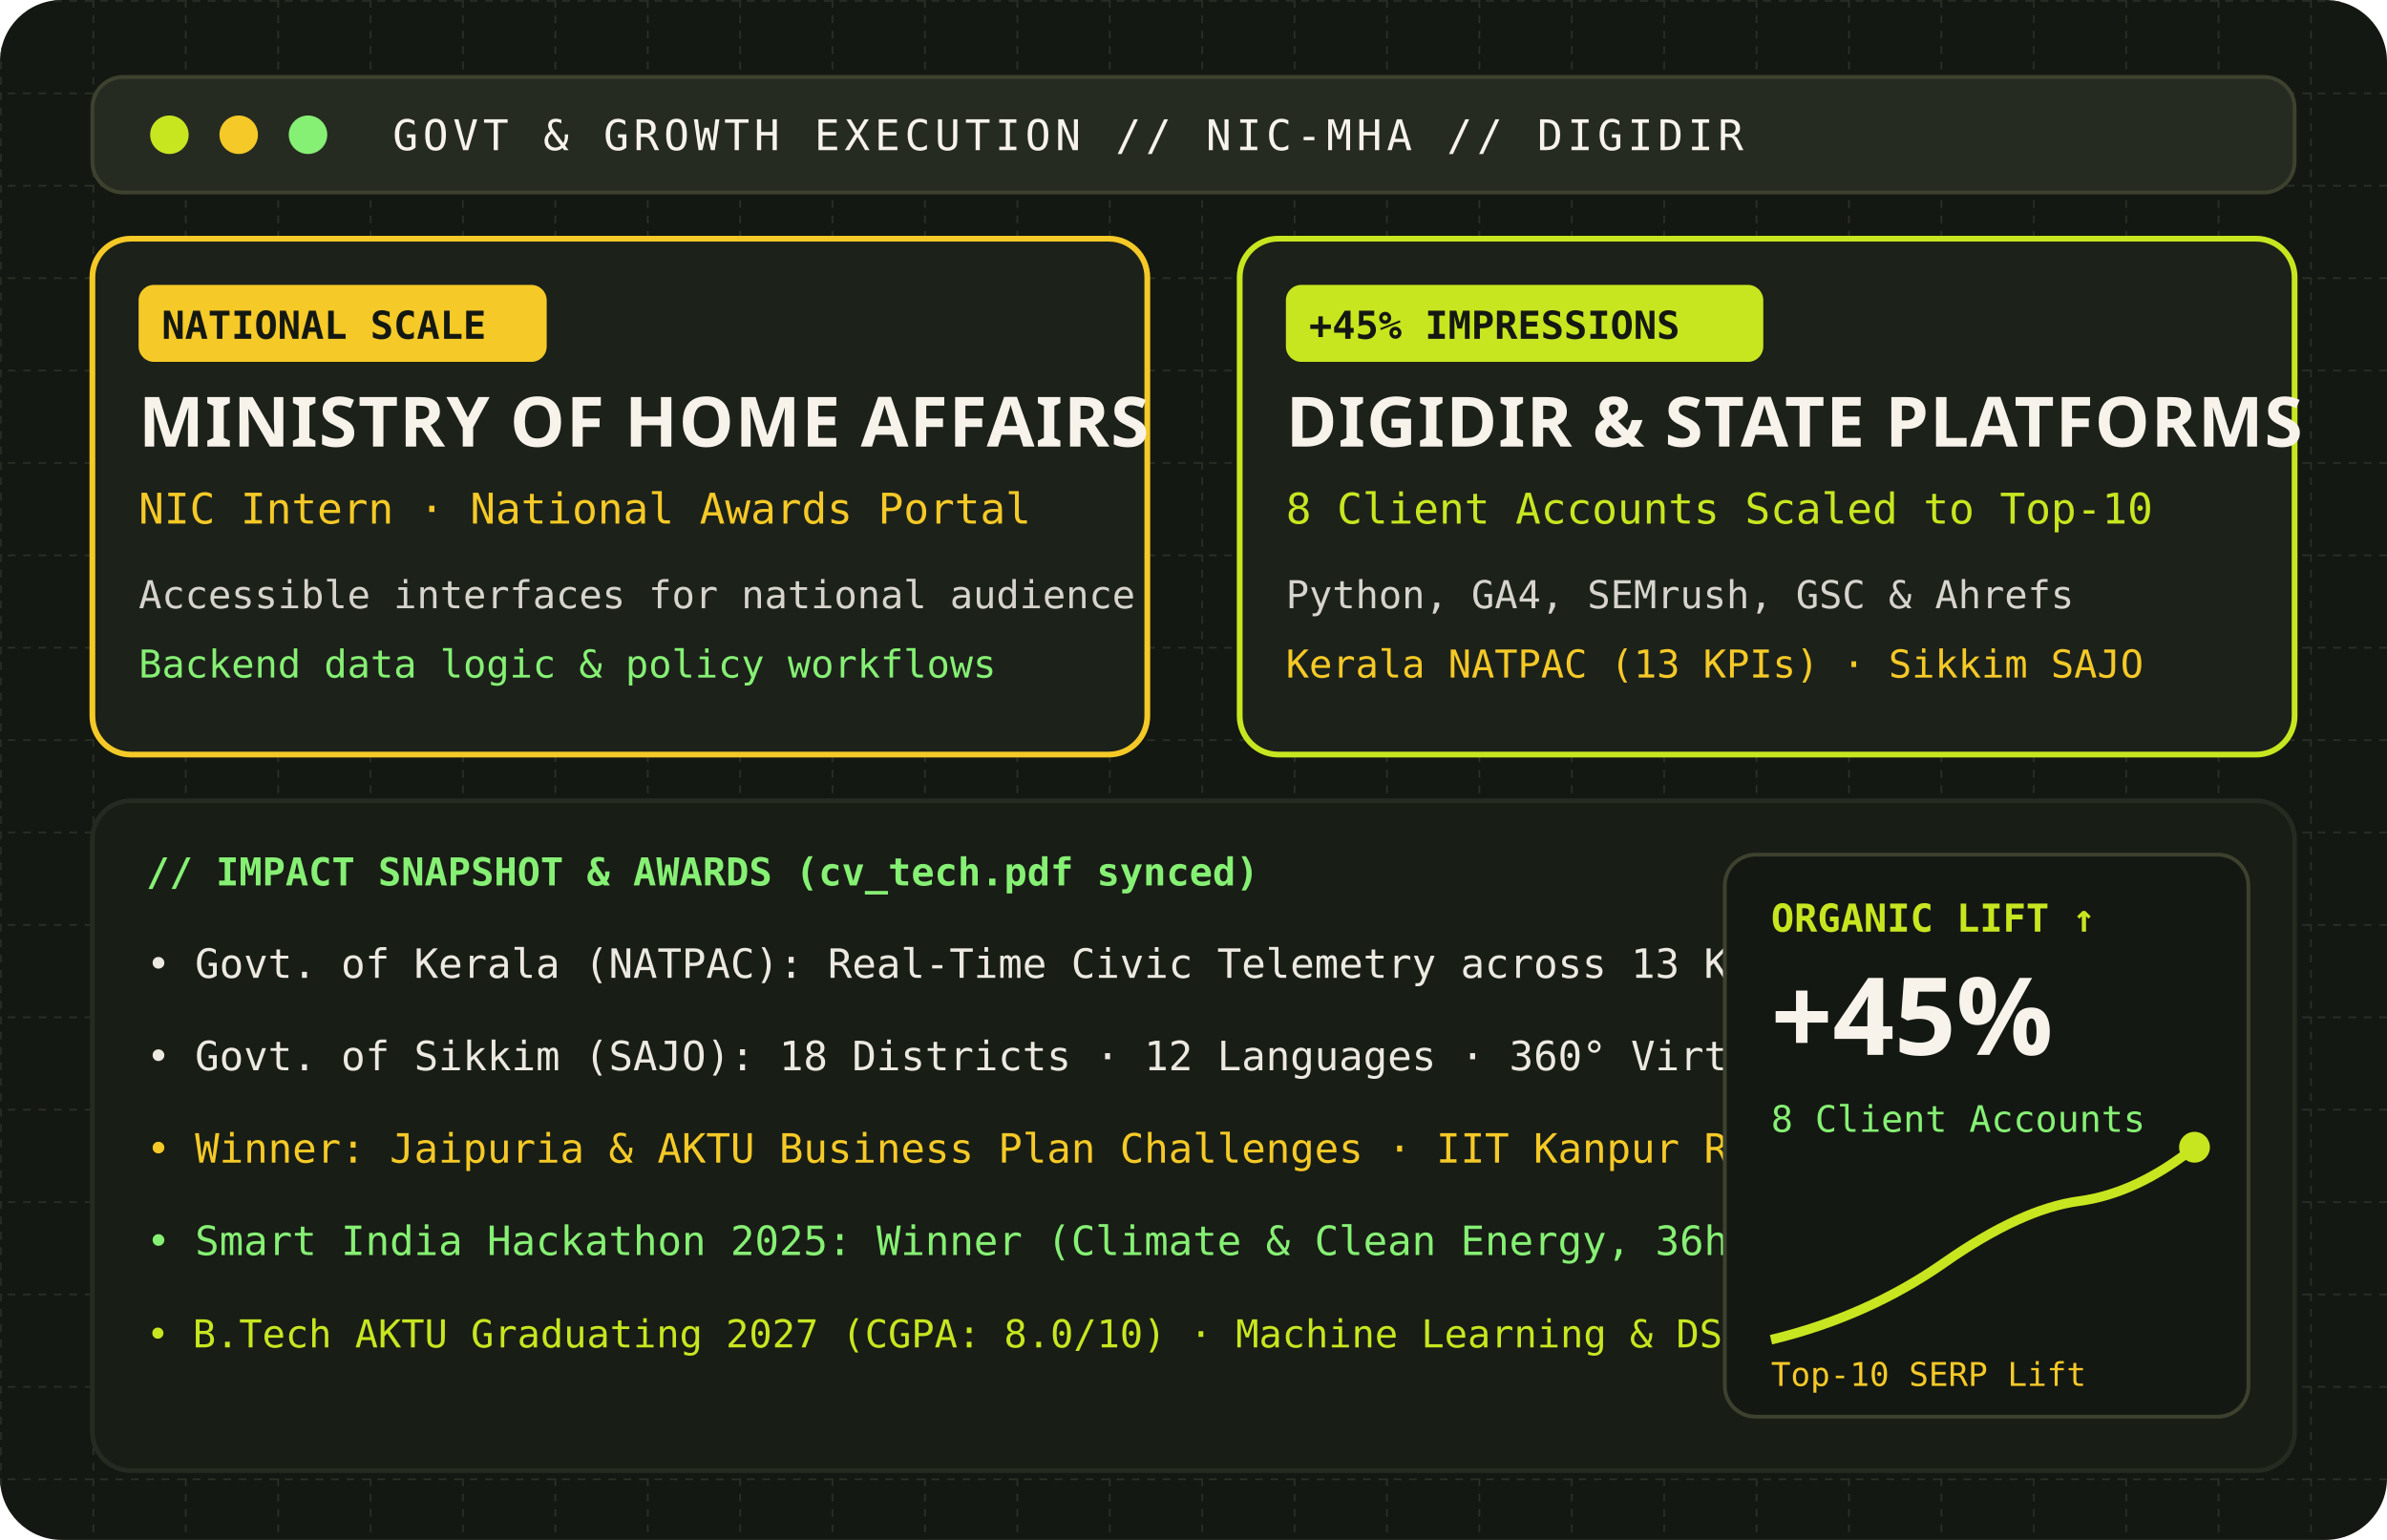
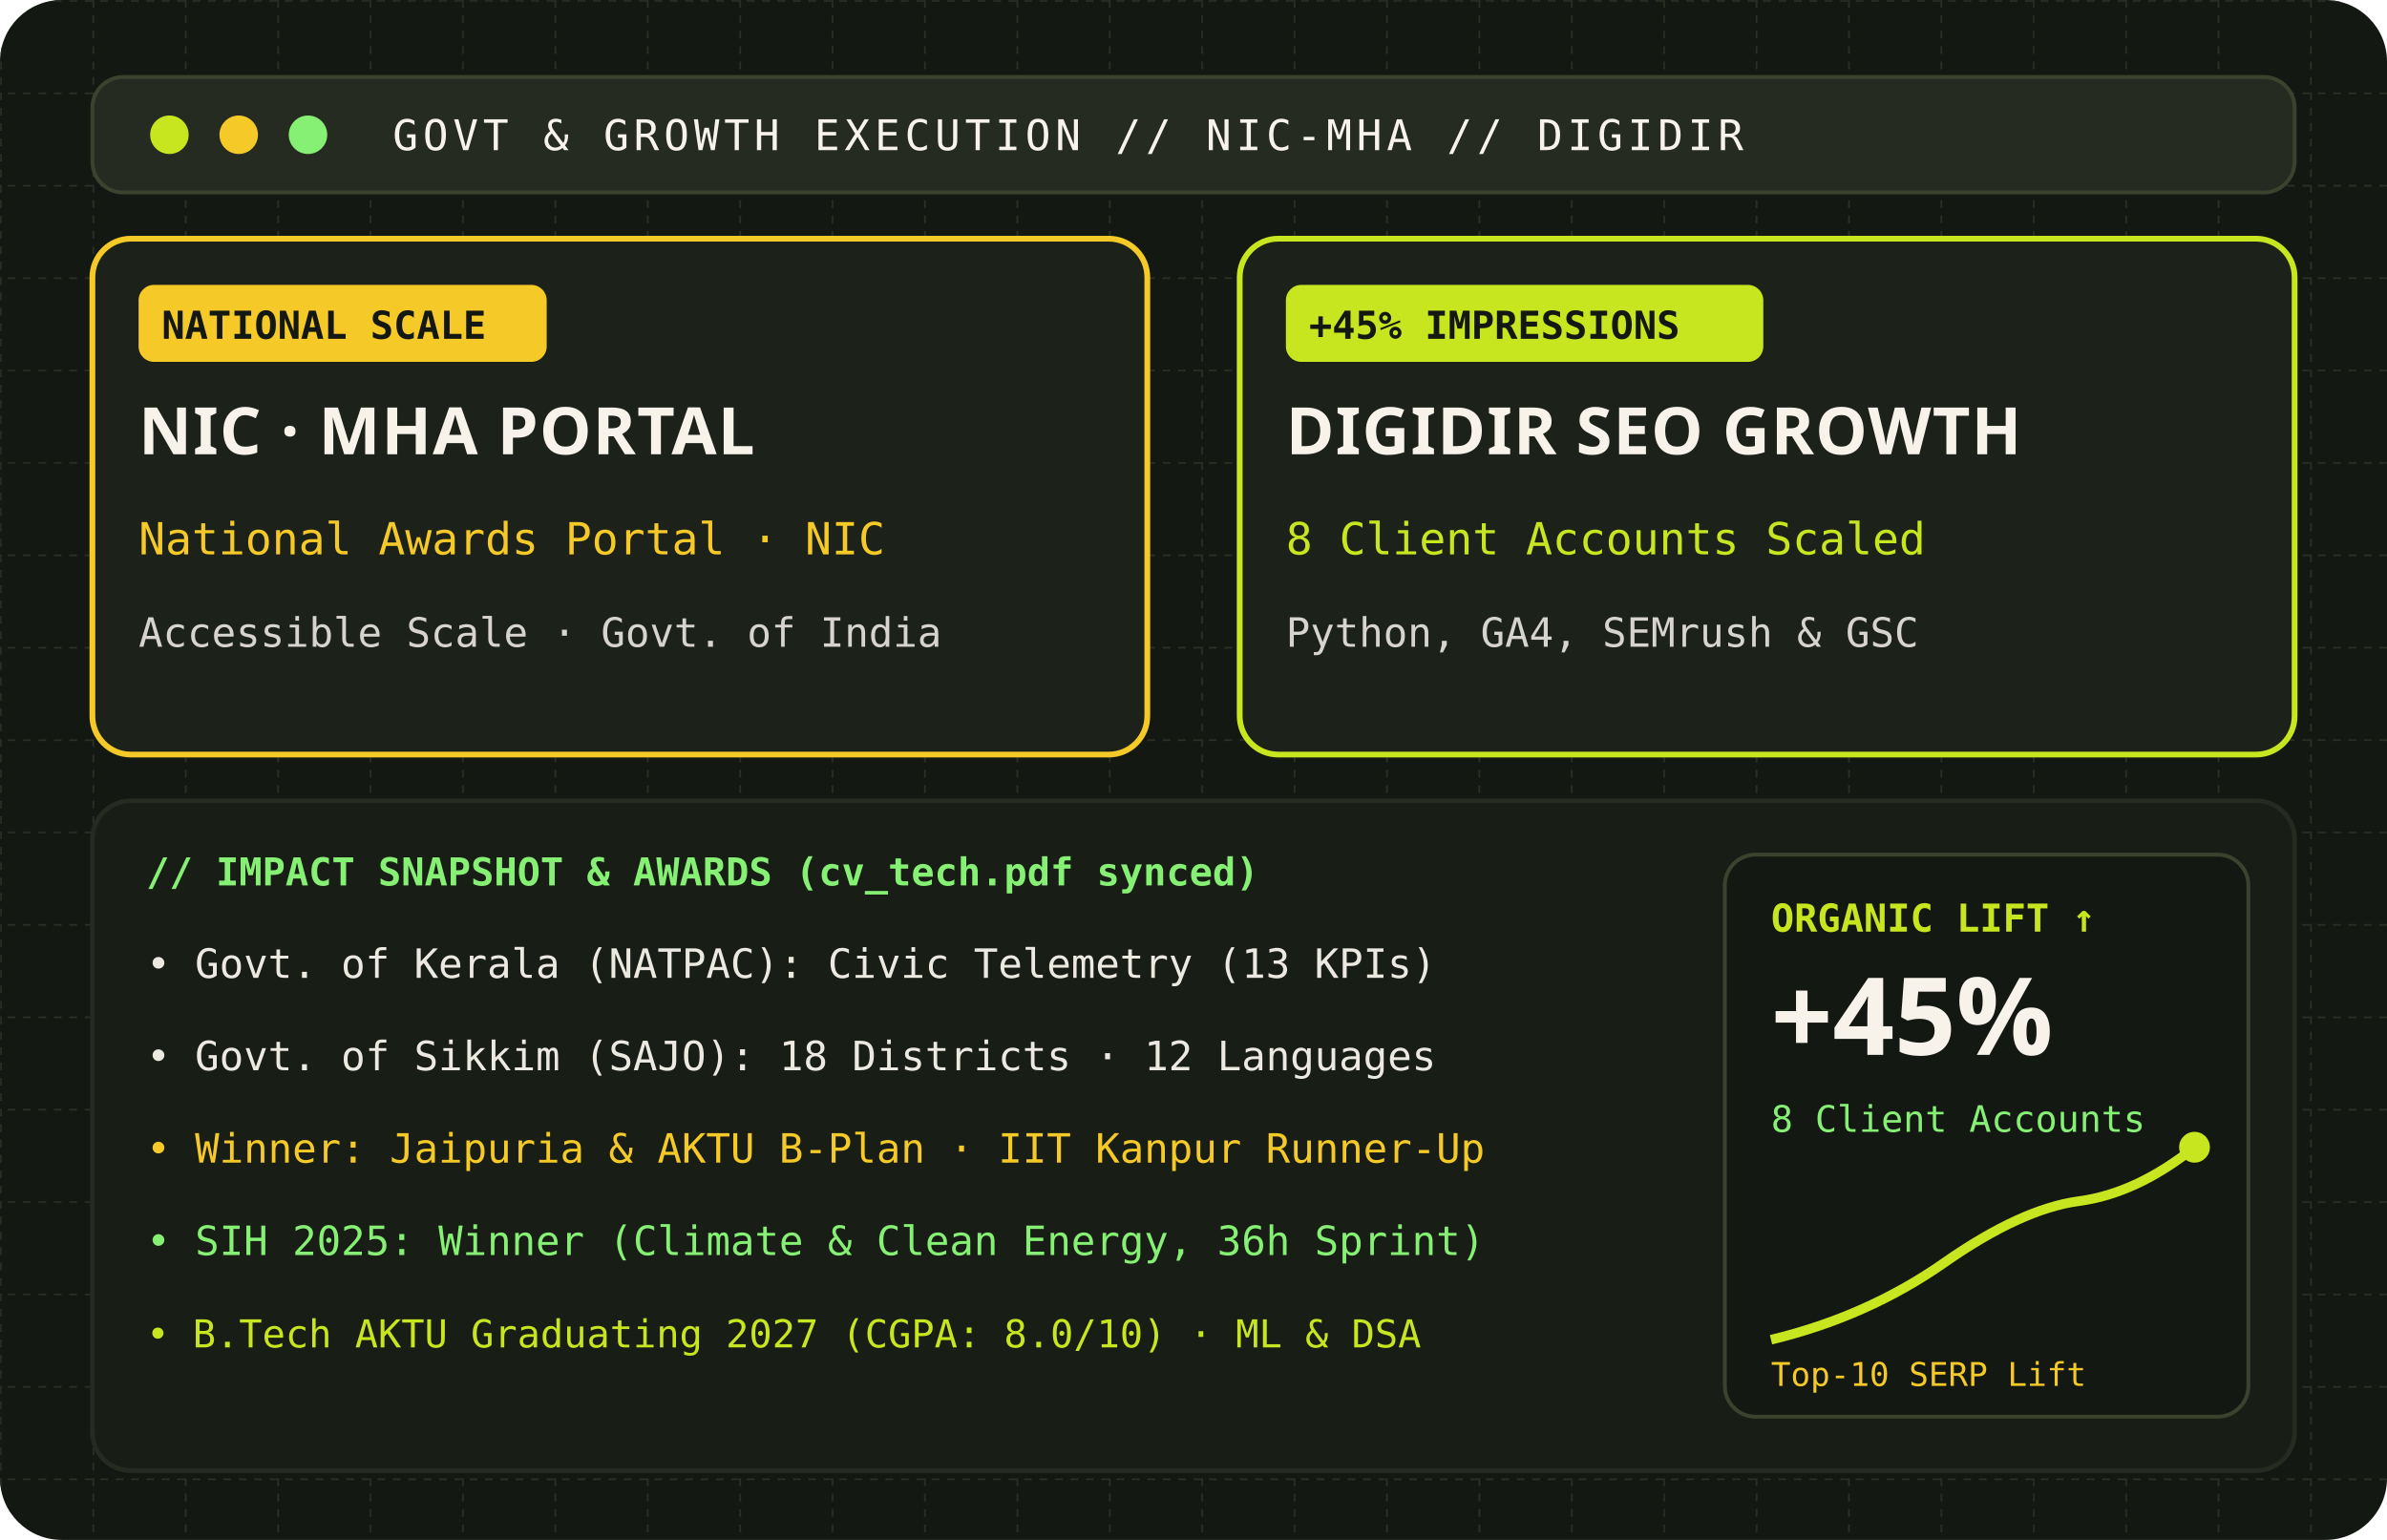
<svg xmlns="http://www.w3.org/2000/svg" viewBox="0 0 620 400" width="100%" height="100%" fill="none">
  <rect width="620" height="400" rx="16" fill="#141812" />
  <defs>
    <pattern id="grid2" width="24" height="24" patternUnits="userSpaceOnUse">
      <path d="M 24 0 L 0 0 0 24" fill="none" stroke="#262B22" stroke-width="1" stroke-dasharray="2,2" />
    </pattern>
  </defs>
  <rect width="620" height="400" rx="16" fill="url(#grid2)" />
  <rect x="24" y="20" width="572" height="30" rx="8" fill="#262B22" stroke="#3C422E" stroke-width="1" />
  <circle cx="44" cy="35" r="5" fill="#C8E620" />
  <circle cx="62" cy="35" r="5" fill="#F5C927" />
  <circle cx="80" cy="35" r="5" fill="#86F074" />
  <text x="102" y="39" fill="#F7F3EB" font-family="'JetBrains Mono', monospace" font-size="11" letter-spacing="1.2">GOVT &amp; GROWTH EXECUTION // NIC-MHA // DIGIDIR</text>
  <rect x="24" y="62" width="274" height="134" rx="10" fill="#1C211A" stroke="#F5C927" stroke-width="1.5" />
  <rect x="36" y="74" width="106" height="20" rx="4" fill="#F5C927" />
  <text x="42" y="88" fill="#141812" font-family="'JetBrains Mono', monospace" font-weight="700" font-size="10">NATIONAL SCALE</text>
-   <text x="36" y="116" fill="#F7F3EB" font-family="'Oswald', sans-serif" font-weight="700" font-size="18" letter-spacing="0.3">MINISTRY OF HOME AFFAIRS</text>
-   <text x="36" y="136" fill="#F5C927" font-family="'JetBrains Mono', monospace" font-size="11">NIC Intern · National Awards Portal</text>
-   <text x="36" y="158" fill="#F7F3EB" opacity="0.85" font-family="'JetBrains Mono', monospace" font-size="10">Accessible interfaces for national audience</text>
-   <text x="36" y="176" fill="#86F074" font-family="'JetBrains Mono', monospace" font-size="10">Backend data logic &amp; policy workflows</text>
+   <text x="36" y="118" fill="#F7F3EB" font-family="'Oswald', sans-serif" font-weight="700" font-size="17" letter-spacing="0.3">NIC · MHA PORTAL</text>
+   <text x="36" y="144" fill="#F5C927" font-family="'JetBrains Mono', monospace" font-size="11.5">National Awards Portal · NIC</text>
+   <text x="36" y="168" fill="#F7F3EB" opacity="0.85" font-family="'JetBrains Mono', monospace" font-size="10.5">Accessible Scale · Govt. of India</text>
  <rect x="322" y="62" width="274" height="134" rx="10" fill="#1C211A" stroke="#C8E620" stroke-width="1.5" />
  <rect x="334" y="74" width="124" height="20" rx="4" fill="#C8E620" />
  <text x="340" y="88" fill="#141812" font-family="'JetBrains Mono', monospace" font-weight="700" font-size="10">+45% IMPRESSIONS</text>
-   <text x="334" y="116" fill="#F7F3EB" font-family="'Oswald', sans-serif" font-weight="700" font-size="18" letter-spacing="0.3">DIGIDIR &amp; STATE PLATFORMS</text>
-   <text x="334" y="136" fill="#C8E620" font-family="'JetBrains Mono', monospace" font-size="11">8 Client Accounts Scaled to Top-10</text>
-   <text x="334" y="158" fill="#F7F3EB" opacity="0.85" font-family="'JetBrains Mono', monospace" font-size="10">Python, GA4, SEMrush, GSC &amp; Ahrefs</text>
-   <text x="334" y="176" fill="#F5C927" font-family="'JetBrains Mono', monospace" font-size="10">Kerala NATPAC (13 KPIs) · Sikkim SAJO</text>
+   <text x="334" y="118" fill="#F7F3EB" font-family="'Oswald', sans-serif" font-weight="700" font-size="17" letter-spacing="0.3">DIGIDIR SEO GROWTH</text>
+   <text x="334" y="144" fill="#C8E620" font-family="'JetBrains Mono', monospace" font-size="11.5">8 Client Accounts Scaled</text>
+   <text x="334" y="168" fill="#F7F3EB" opacity="0.85" font-family="'JetBrains Mono', monospace" font-size="10.5">Python, GA4, SEMrush &amp; GSC</text>
  <rect x="24" y="208" width="572" height="174" rx="10" fill="#181D15" stroke="#262B22" stroke-width="1.2" />
  <text x="38" y="230" fill="#86F074" font-family="'JetBrains Mono', monospace" font-size="10" font-weight="700">// IMPACT SNAPSHOT &amp; AWARDS (cv_tech.pdf synced)</text>
-   <text x="38" y="254" fill="#F7F3EB" opacity="0.95" font-family="'JetBrains Mono', monospace" font-size="10.5">• Govt. of Kerala (NATPAC): Real-Time Civic Telemetry across 13 KPIs</text>
-   <text x="38" y="278" fill="#F7F3EB" opacity="0.95" font-family="'JetBrains Mono', monospace" font-size="10.5">• Govt. of Sikkim (SAJO): 18 Districts · 12 Languages · 360° Virtual Tours</text>
-   <text x="38" y="302" fill="#F5C927" font-family="'JetBrains Mono', monospace" font-size="10.5">• Winner: Jaipuria &amp; AKTU Business Plan Challenges · IIT Kanpur Runner-Up</text>
-   <text x="38" y="326" fill="#86F074" font-family="'JetBrains Mono', monospace" font-size="10.5">• Smart India Hackathon 2025: Winner (Climate &amp; Clean Energy, 36h Sprint)</text>
-   <text x="38" y="350" fill="#C8E620" font-family="'JetBrains Mono', monospace" font-size="10">• B.Tech AKTU Graduating 2027 (CGPA: 8.0/10) · Machine Learning &amp; DSA</text>
+   <text x="38" y="254" fill="#F7F3EB" opacity="0.95" font-family="'JetBrains Mono', monospace" font-size="10.5">• Govt. of Kerala (NATPAC): Civic Telemetry (13 KPIs)</text>
+   <text x="38" y="278" fill="#F7F3EB" opacity="0.95" font-family="'JetBrains Mono', monospace" font-size="10.5">• Govt. of Sikkim (SAJO): 18 Districts · 12 Languages</text>
+   <text x="38" y="302" fill="#F5C927" font-family="'JetBrains Mono', monospace" font-size="10.5">• Winner: Jaipuria &amp; AKTU B-Plan · IIT Kanpur Runner-Up</text>
+   <text x="38" y="326" fill="#86F074" font-family="'JetBrains Mono', monospace" font-size="10.5">• SIH 2025: Winner (Climate &amp; Clean Energy, 36h Sprint)</text>
+   <text x="38" y="350" fill="#C8E620" font-family="'JetBrains Mono', monospace" font-size="10">• B.Tech AKTU Graduating 2027 (CGPA: 8.0/10) · ML &amp; DSA</text>
  <rect x="448" y="222" width="136" height="146" rx="8" fill="#141812" stroke="#3C422E" stroke-width="1" />
  <text x="460" y="242" fill="#C8E620" font-family="'JetBrains Mono', monospace" font-weight="700" font-size="10">ORGANIC LIFT ↑</text>
  <text x="460" y="274" fill="#F7F3EB" font-family="'Oswald', sans-serif" font-weight="700" font-size="28">+45%</text>
  <text x="460" y="294" fill="#86F074" font-family="'JetBrains Mono', monospace" font-size="9.5">8 Client Accounts</text>
  <path d="M 460 348 Q 485 342, 505 328 T 540 312 T 570 298" fill="none" stroke="#C8E620" stroke-width="2.5" />
  <circle cx="570" cy="298" r="4" fill="#C8E620" />
  <text x="460" y="360" fill="#F5C927" font-family="'JetBrains Mono', monospace" font-size="8.5">Top-10 SERP Lift</text>
</svg>
